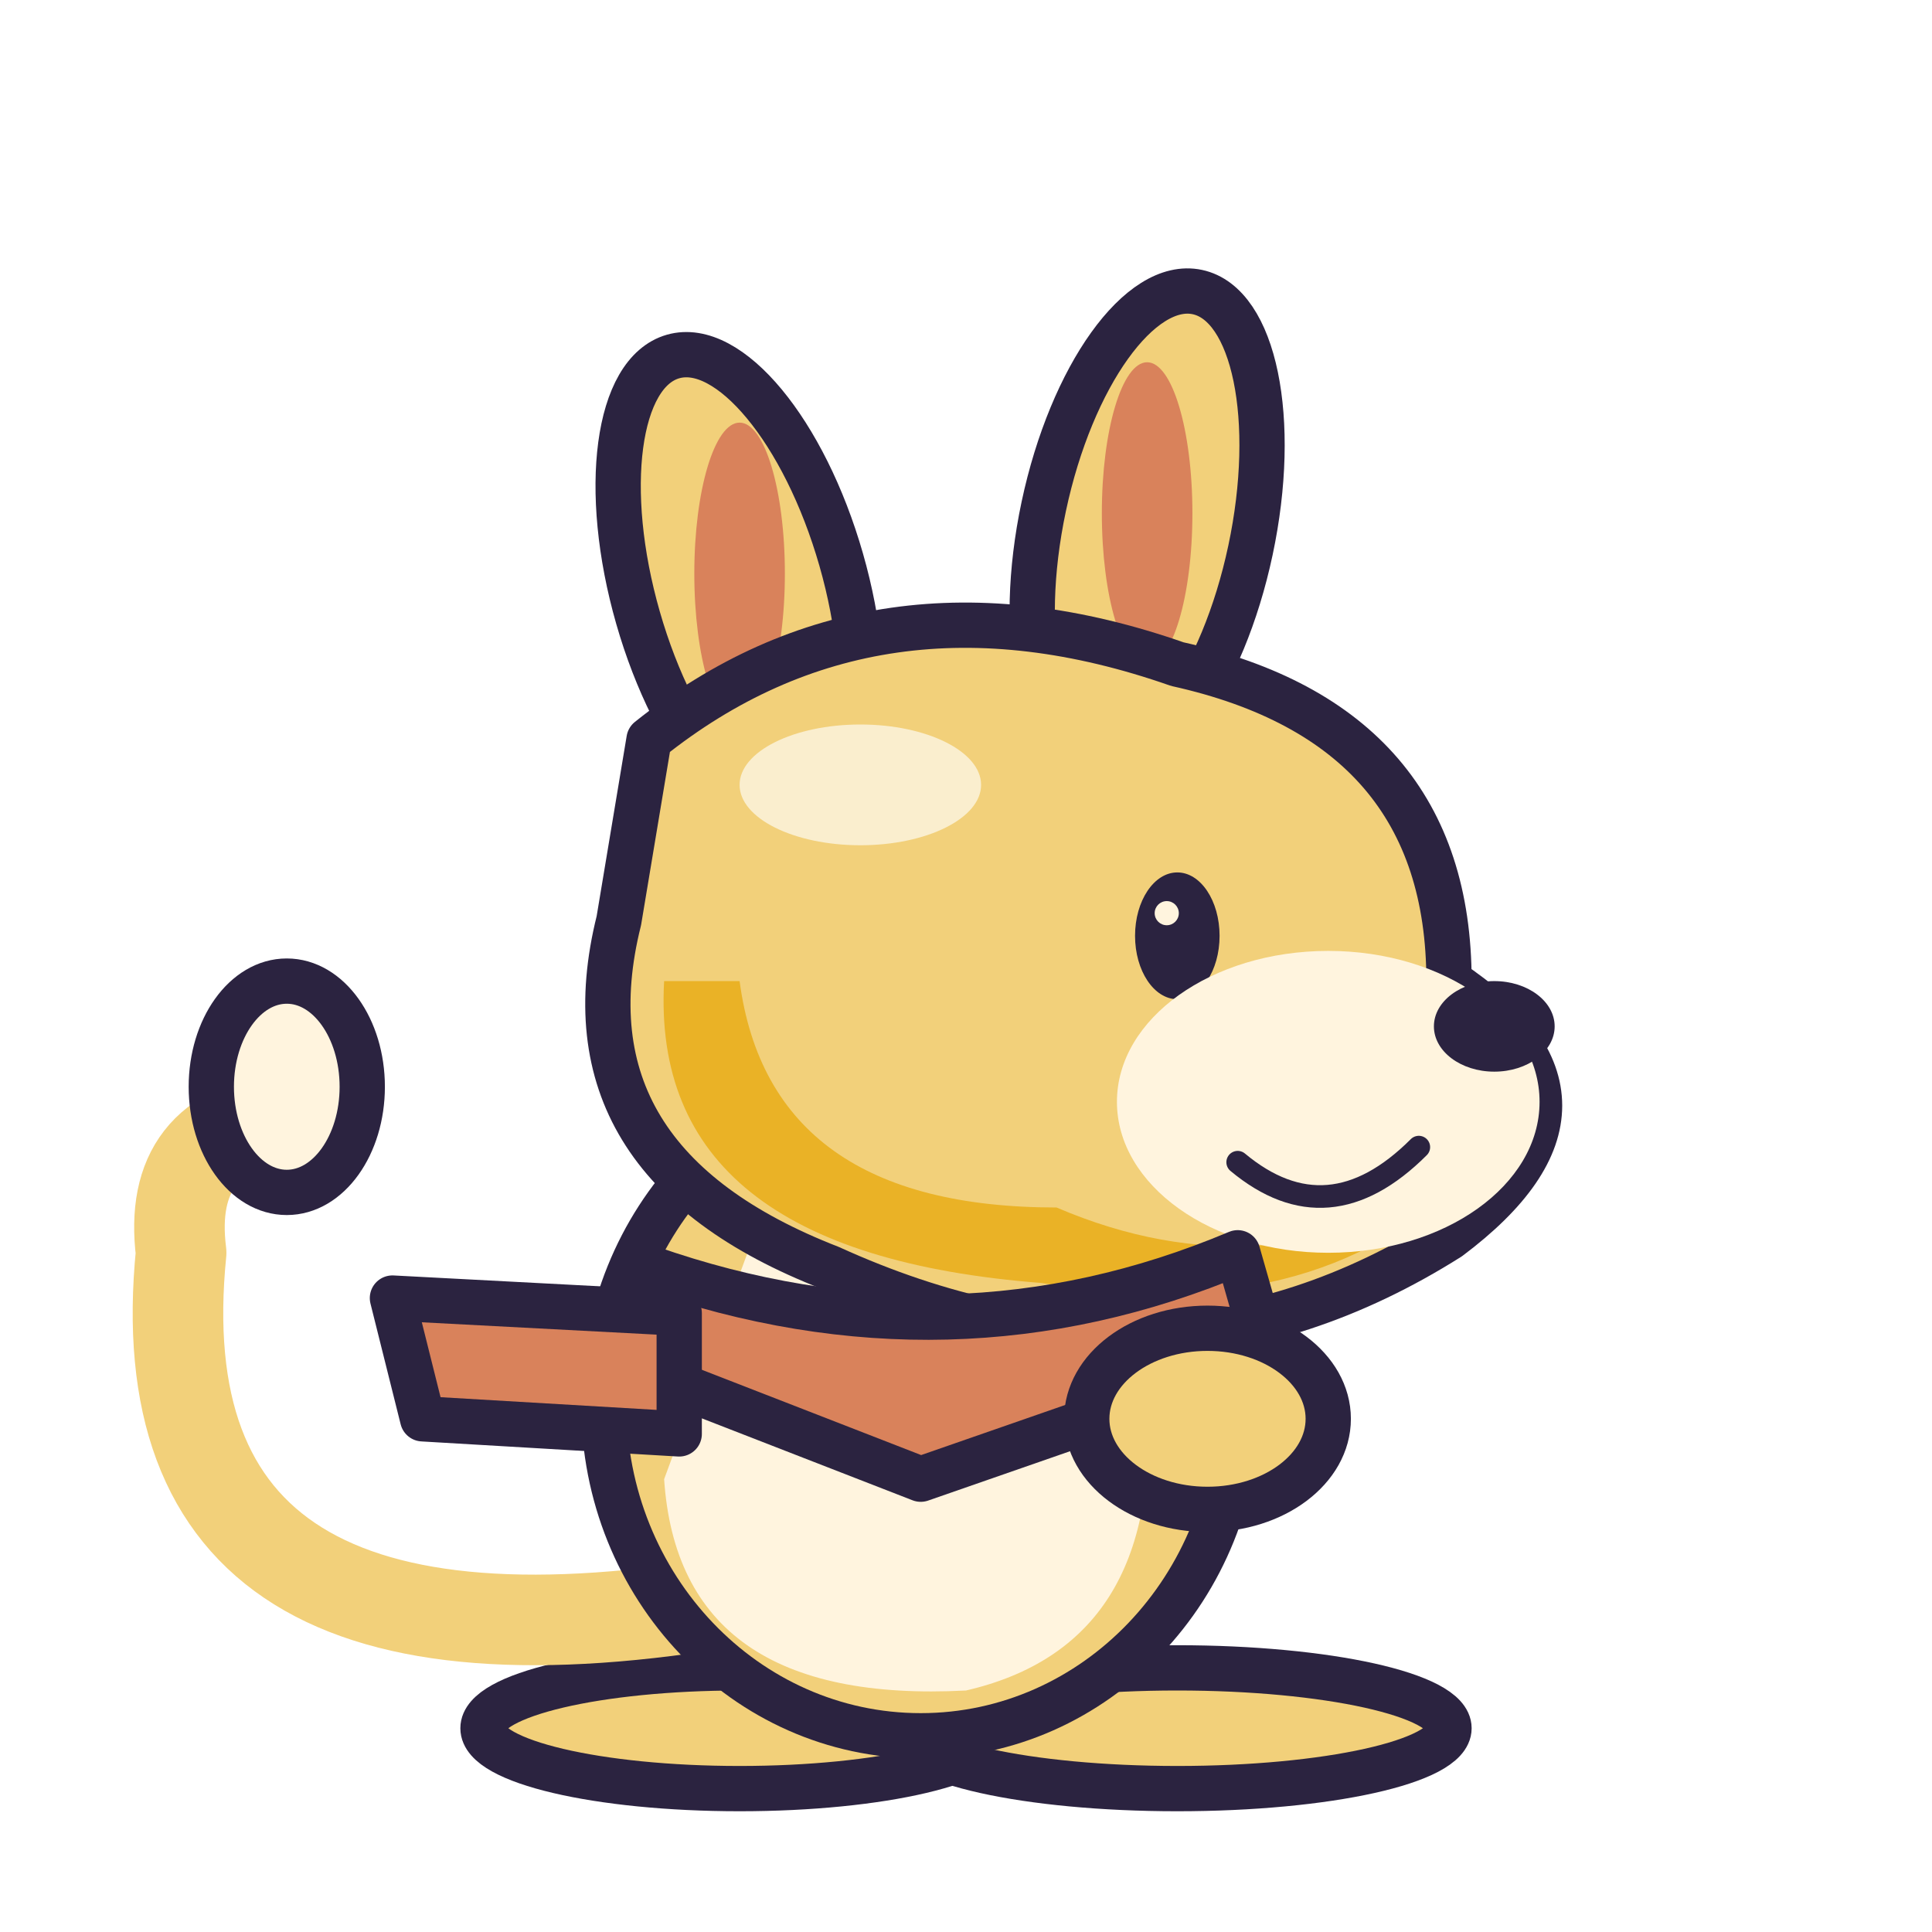
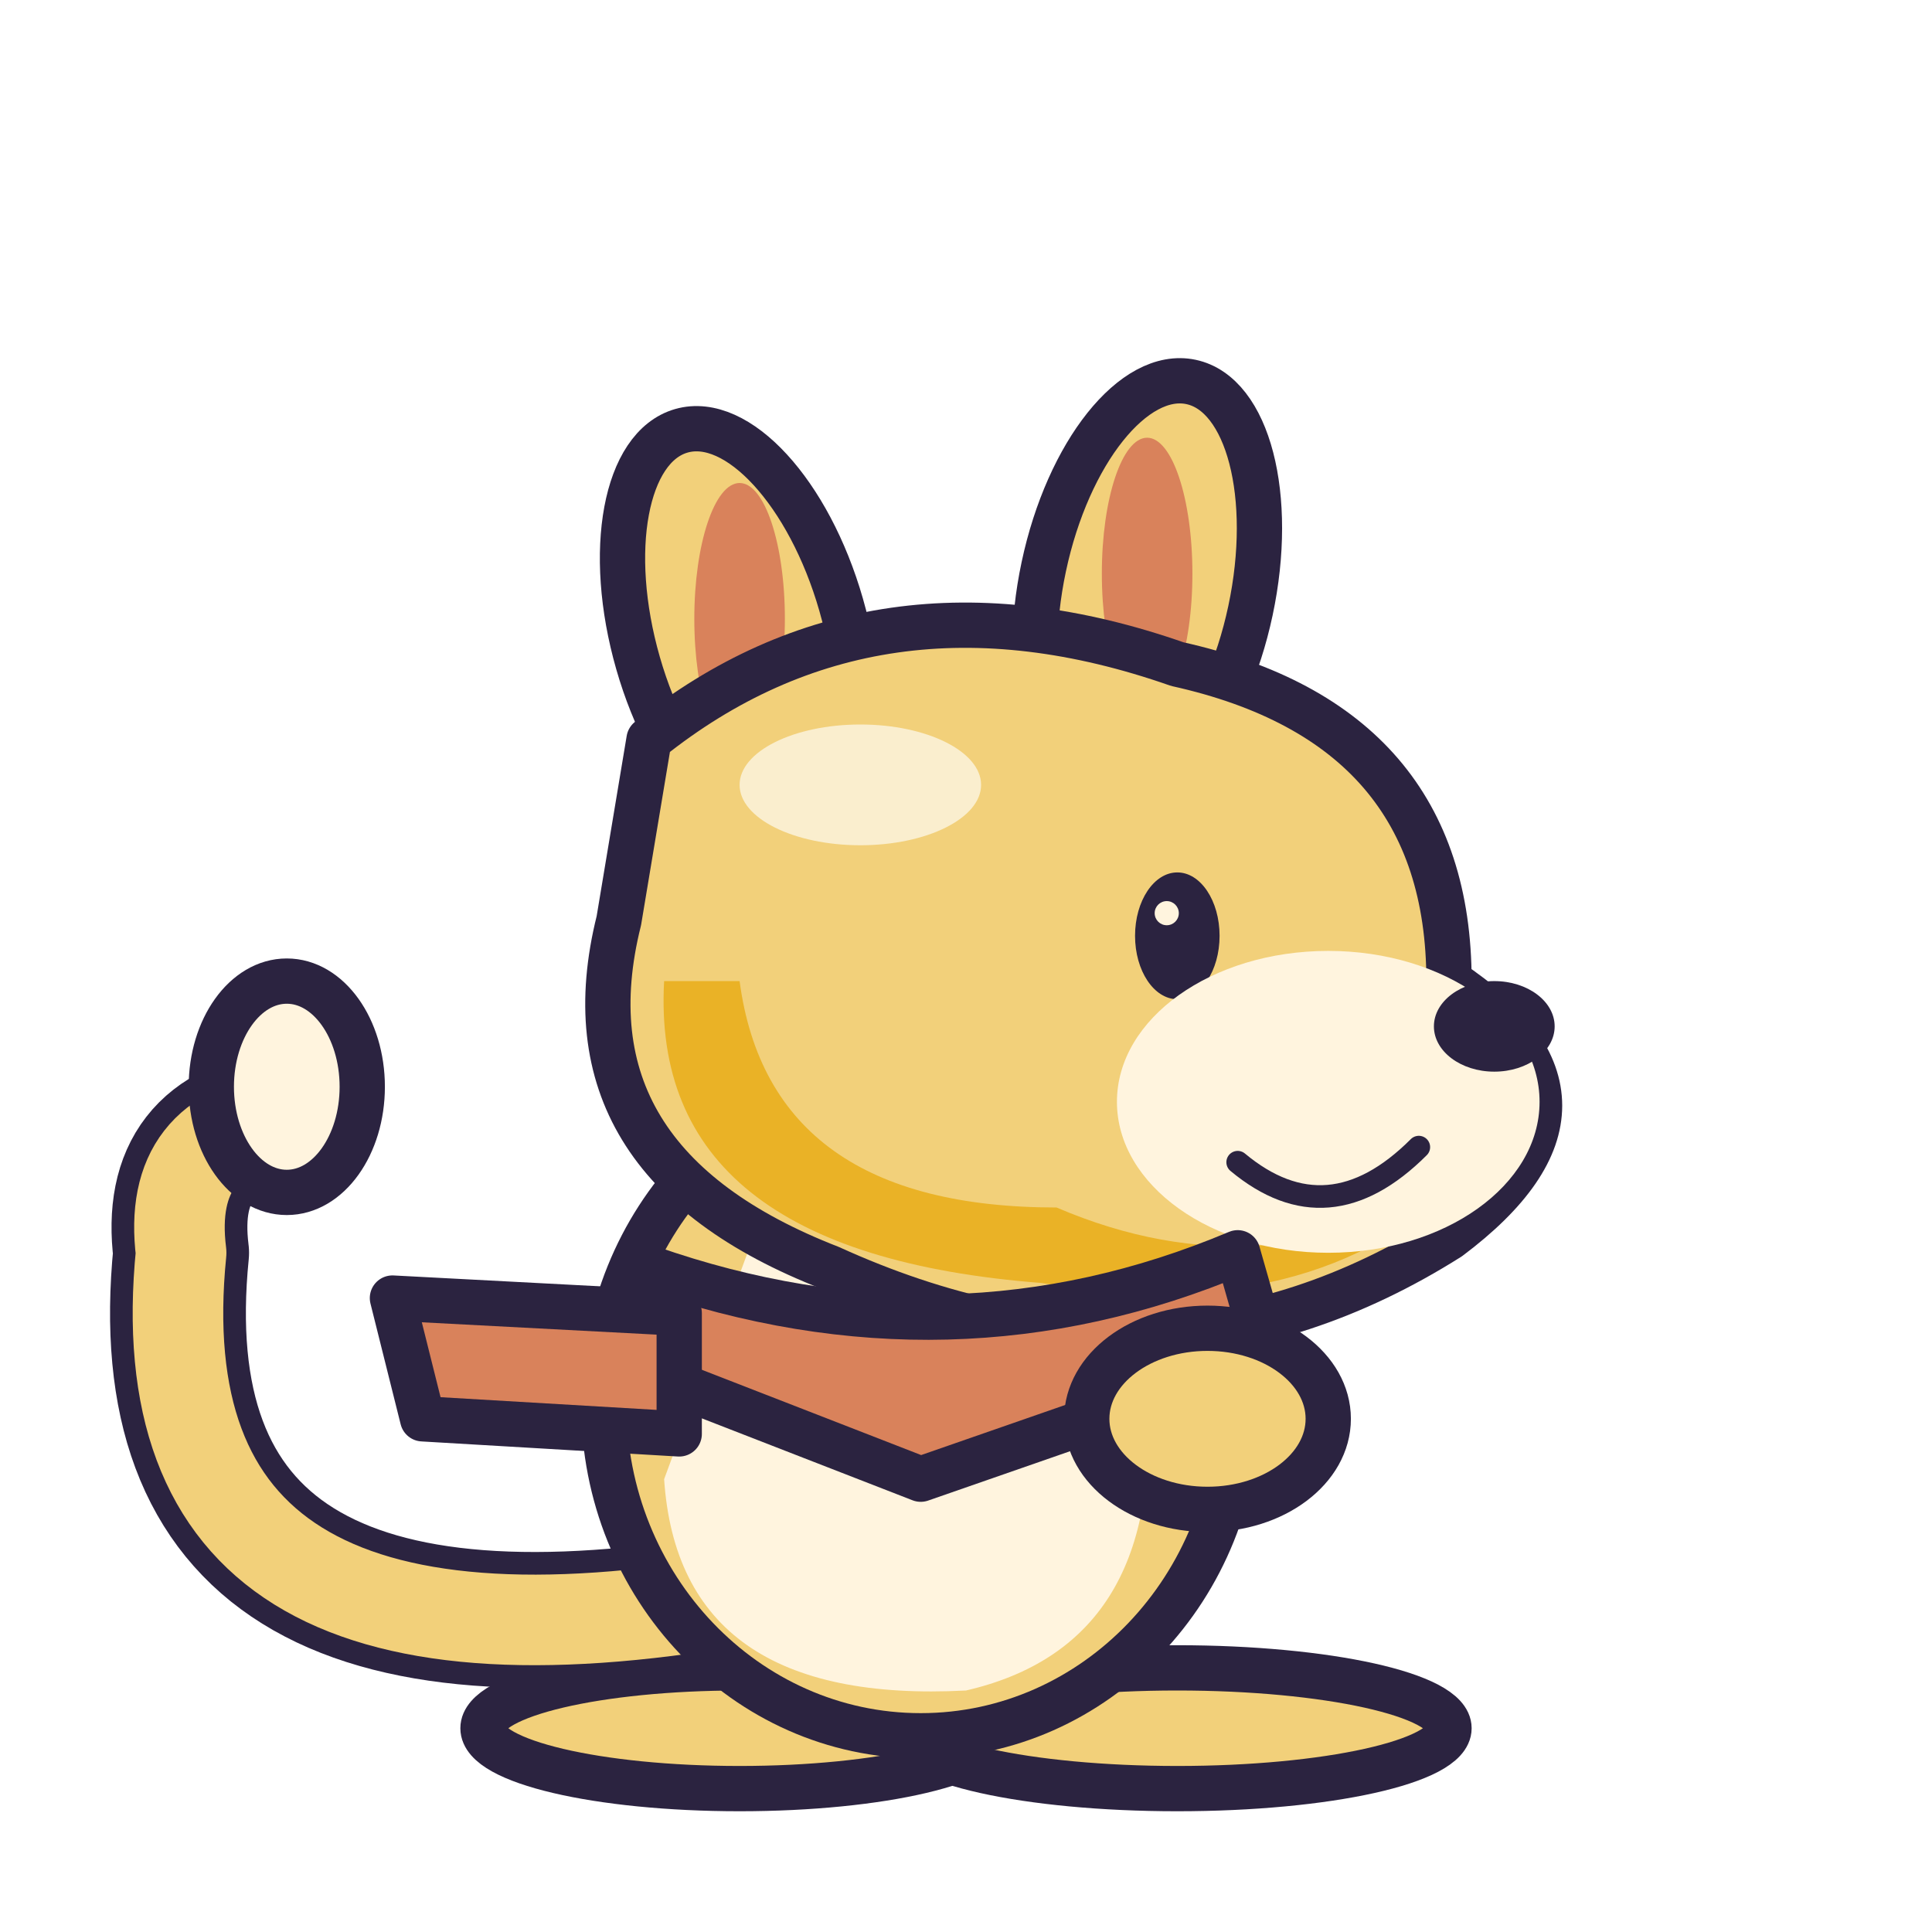
<svg xmlns="http://www.w3.org/2000/svg" version="1.1" viewBox="0 0 128 128" fill="none" stroke="#2B2340" stroke-width="3" stroke-linecap="round" stroke-linejoin="round">
  <g id="feet">
    <ellipse cx="49" cy="114.5" rx="17" ry="4" fill="#F2D07A" />
    <ellipse cx="78" cy="114.5" rx="18" ry="4" fill="#F2D07A" />
  </g>
  <g id="pose" transform="translate(0 0)">
    <g id="tail">
+       <path d="M49 106Q9 113 12 83Q11 75 19 74" fill="none" stroke="#2B2340" stroke-width="9" />
      <path d="M49 106Q9 113 12 83Q11 75 19 74" fill="none" stroke="#F2D07A" stroke-width="6" />
      <ellipse cx="19" cy="72" rx="5" ry="7" fill="#FFF4DE" />
    </g>
    <g id="body">
      <ellipse cx="61" cy="93" rx="21" ry="22" fill="#F2D07A" />
      <path d="M51 79Q70 76 76 93Q77 109 64 112Q45 113 44 98Z" fill="#FFF4DE" stroke="none" />
    </g>
    <g id="head">
-       <ellipse cx="49" cy="39" rx="7" ry="16" fill="#F2D07A" transform="rotate(-16 49 39)" />
-       <ellipse cx="76" cy="35" rx="7" ry="16" fill="#F2D07A" transform="rotate(12 76 35)" />
-       <ellipse cx="49" cy="38" rx="3" ry="10" fill="#D9825B" stroke="none" />
-       <ellipse cx="76" cy="34" rx="3" ry="10" fill="#D9825B" stroke="none" />
+       <ellipse cx="49" cy="42" rx="7" ry="14" fill="#F2D07A" transform="rotate(-16 49 42)" />
+       <ellipse cx="76" cy="39" rx="7" ry="14" fill="#F2D07A" transform="rotate(12 76 39)" />
+       <ellipse cx="49" cy="41" rx="3" ry="9" fill="#D9825B" stroke="none" />
+       <ellipse cx="76" cy="38" rx="3" ry="9" fill="#D9825B" stroke="none" />
      <path d="M43 49Q58 37 78 44Q96 48 96 65Q108 73 96 82Q77 94 55 84Q37 77 41 61Z" fill="#F2D07A" />
      <path d="M44 65Q43 83 69 85Q87 88 97 78Q84 86 70 80Q51 80 49 65Z" fill="#EAB226" stroke="none" />
      <ellipse cx="57" cy="52" rx="8" ry="4" fill="#FAEECE" stroke="none" />
      <ellipse cx="78" cy="62" rx="2.8" ry="4.2" fill="#2B2340" stroke="none" />
      <ellipse cx="77.3" cy="60.5" rx="0.8" ry="0.8" fill="#FFF4DE" stroke="none" />
      <ellipse cx="88" cy="73" rx="14" ry="10" fill="#FFF4DE" stroke="none" />
      <ellipse cx="99" cy="68" rx="4" ry="3" fill="#2B2340" stroke="none" />
      <path d="M82 77Q88 82 94 76" fill="none" stroke="#2B2340" stroke-width="1.5" />
    </g>
    <g id="clothing">
      <path d="M43 84Q63 91 82 83L84 90L61 98L43 91Z" fill="#D9825B" />
      <path d="M45 87L26 86L28 94L45 95Z" fill="#D9825B" />
    </g>
    <g id="headwear" />
    <g id="arm" transform="rotate(0 77 89)">
      <ellipse cx="80" cy="94" rx="8" ry="6" fill="#F2D07A" />
    </g>
  </g>
</svg>
